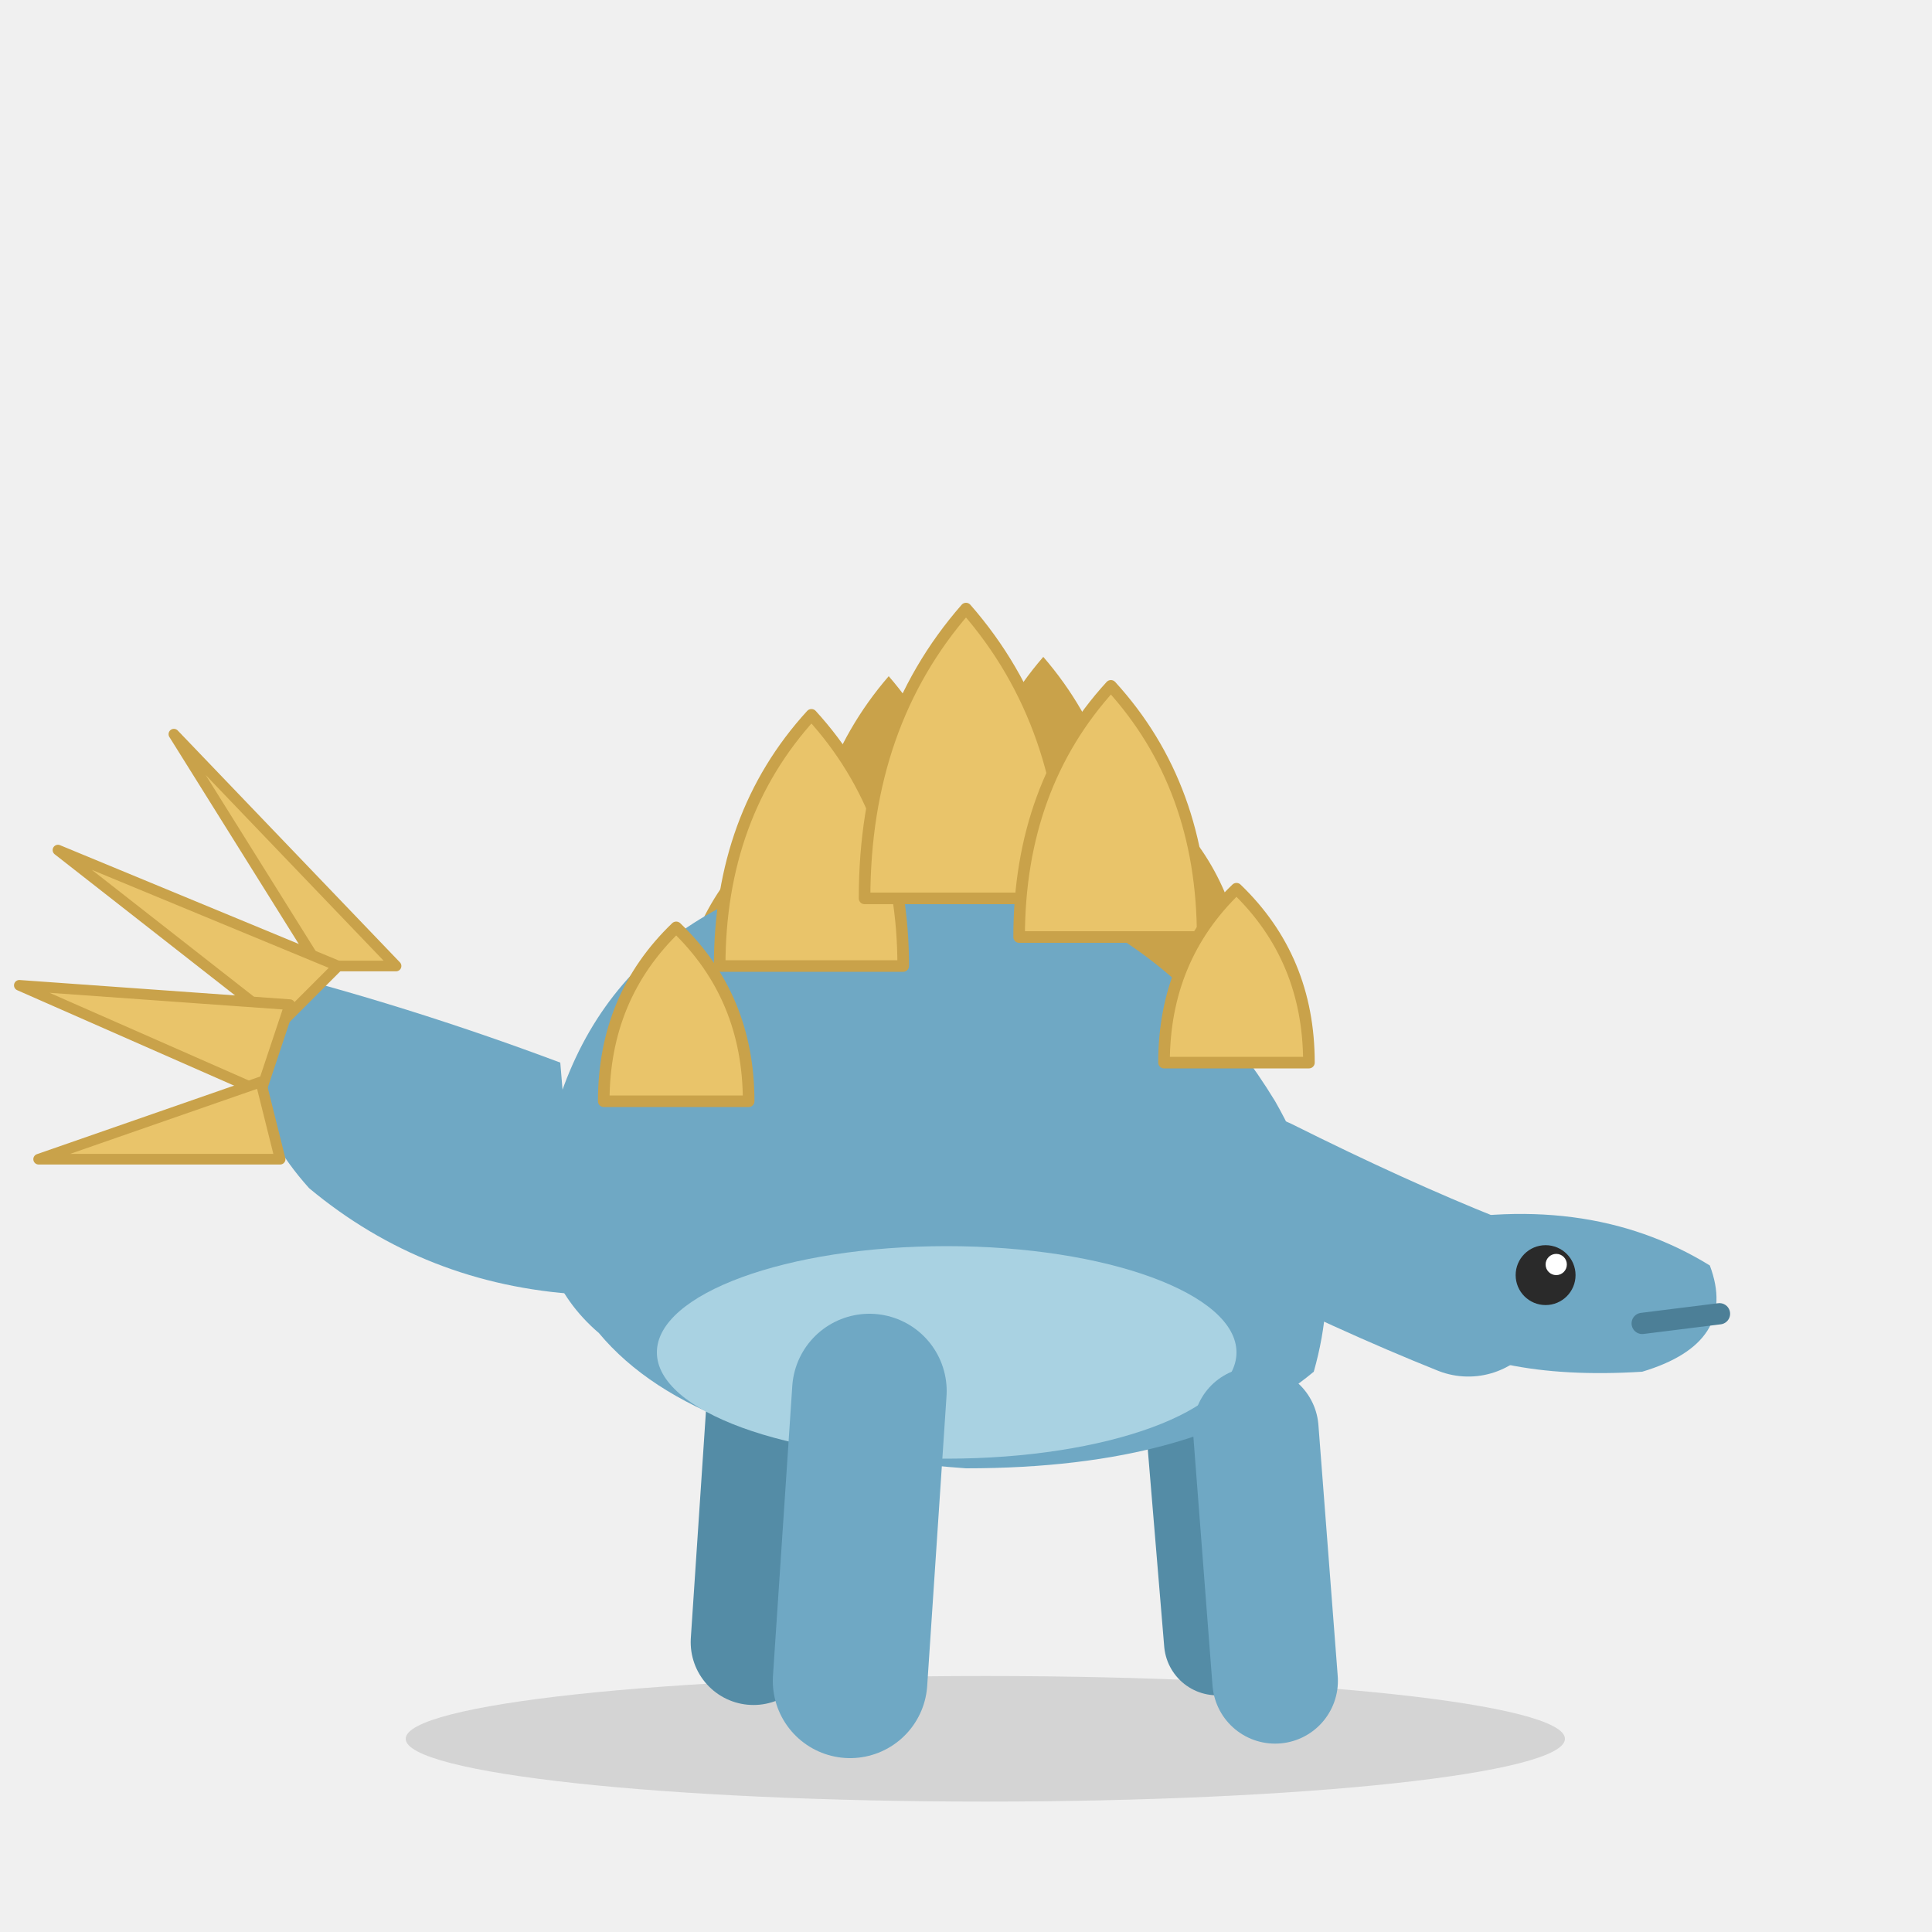
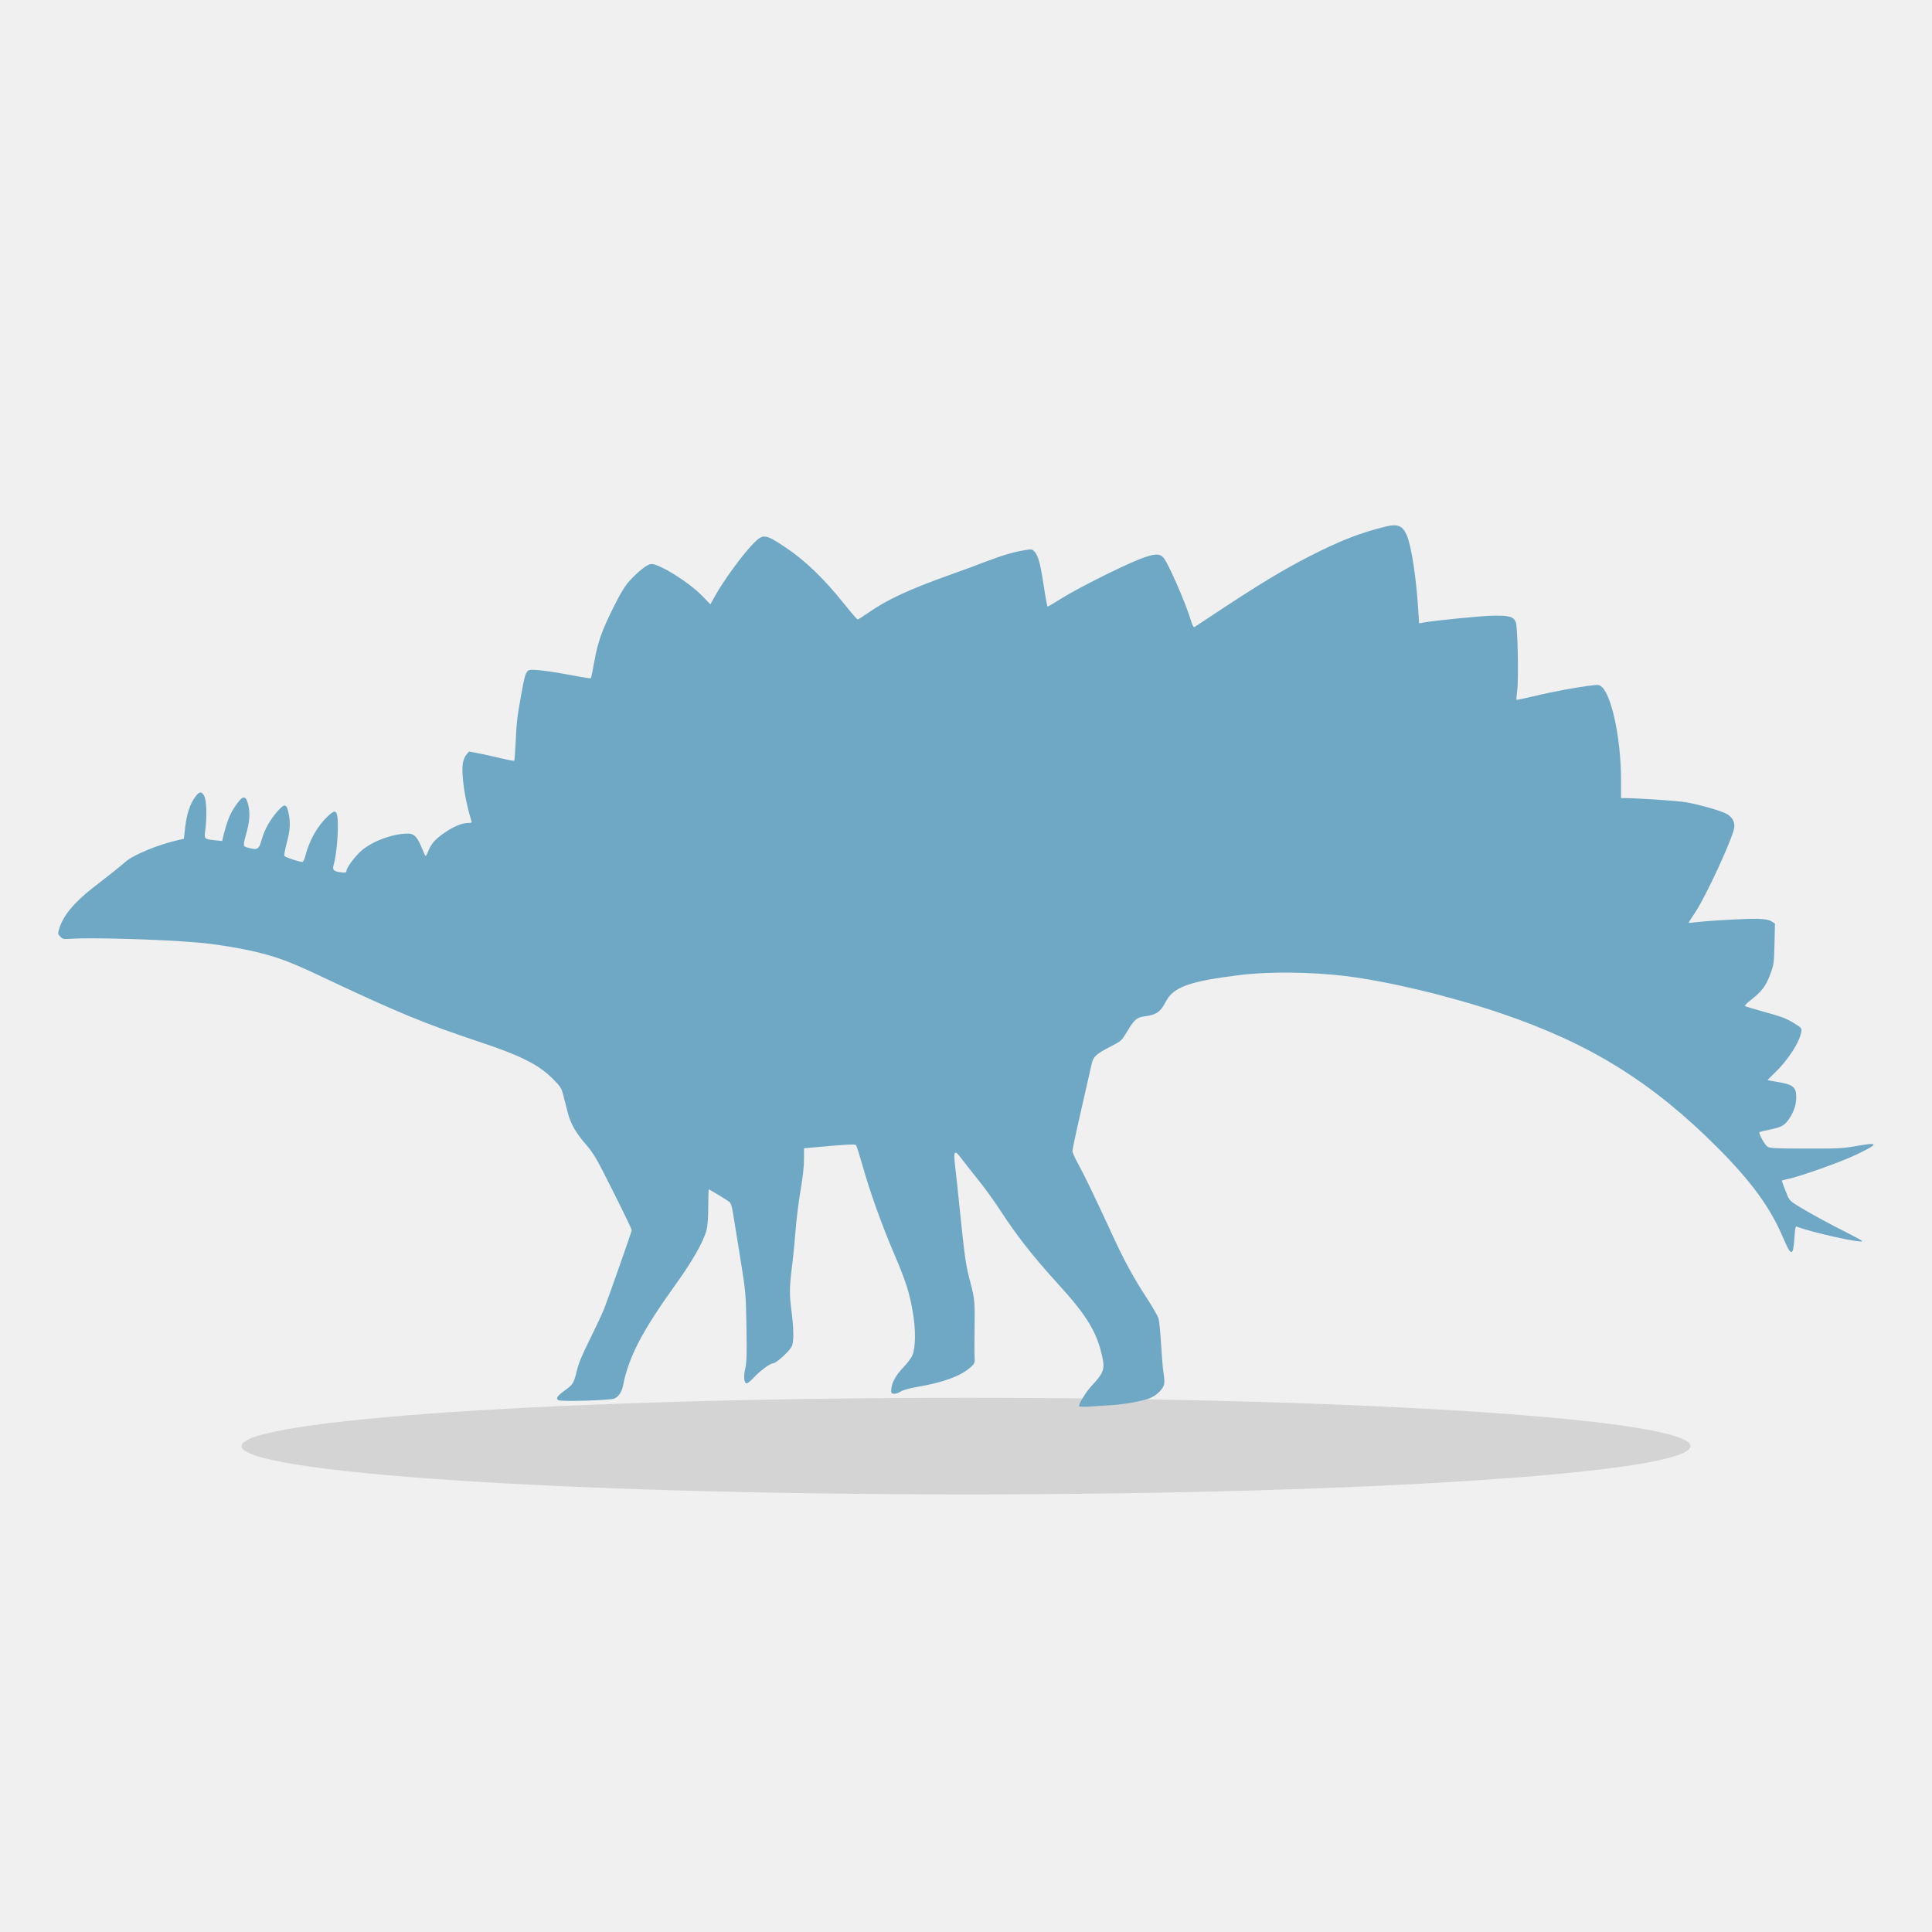
<svg xmlns="http://www.w3.org/2000/svg" viewBox="0 0 200 200">
-   <style>
- 		@media (prefers-reduced-motion: reduce) { .m { animation: none !important } }
- 		.sway { animation: sway 3.6s ease-in-out infinite; transform-origin: 60px 122px }
- 		@keyframes sway { 0%, 100% { transform: rotate(-3deg) } 50% { transform: rotate(3deg) } }
- 		.graze { animation: graze 3.6s ease-in-out infinite; transform-origin: 132px 122px }
- 		@keyframes graze { 0%, 100% { transform: rotate(-1.5deg) } 50% { transform: rotate(2.5deg) } }
- 		.blink { animation: blink 5.2s ease-in-out infinite; transform-origin: 162px 131px }
- 		@keyframes blink { 0%, 93%, 100% { transform: scaleY(1) } 97% { transform: scaleY(.1) } }
- 	</style>
-   <ellipse cx="102" cy="180" rx="60" ry="6.5" fill="#000" opacity=".12" />
-   <g class="sway m">
-     <path d="M 58 110 Q 42 104 26 100 Q 23 113 32 123 Q 44 133 60 134 Z" fill="#6FA8C4" />
-     <g fill="#E9C46A" stroke="#C9A24A" stroke-width="1.1" stroke-linejoin="round">
-       <path d="M 33 100 L 41 100 L 18 76 Z" />
-       <path d="M 29 106 L 35 100 L 6 88 Z" />
-       <path d="M 27 113 L 30 104 L 2 102 Z" />
-       <path d="M 29 120 L 27 112 L 4 120 Z" />
-     </g>
-   </g>
-   <path d="M 80 140 L 78 170" stroke="#548CA6" stroke-width="13" fill="none" stroke-linecap="round" />
-   <path d="M 124 146 L 126 170" stroke="#548CA6" stroke-width="11" fill="none" stroke-linecap="round" />
-   <g fill="#C9A24A">
-     <path d="M 70 108 Q 70 96.6 77 89 Q 84 96.6 84 108 Z" />
-     <path d="M 83 96 Q 83 80.4 92 70 Q 101 80.4 101 96 Z" />
-     <path d="M 99 94 Q 99 78.4 108 68 Q 117 78.4 117 94 Z" />
-     <path d="M 115 104 Q 115 92.6 122 85 Q 129 92.6 129 104 Z" />
-   </g>
-   <path d="M 56 122 Q 60 94 90 89 Q 118 91 132 114 Q 140 128 136 142 Q 124 152 100 152 Q 72 150 62 138 Q 55 132 56 122 Z" fill="#6FA8C4" />
-   <ellipse cx="98" cy="140" rx="30" ry="11" fill="#A9D2E2" />
-   <g fill="#E9C46A" stroke="#C9A24A" stroke-width="1.2" stroke-linejoin="round">
-     <path d="M 62.5 114 Q 62.5 103.2 70 96 Q 77.5 103.2 77.5 114 Z" />
-     <path d="M 74.5 100 Q 74.5 84.4 84 74 Q 93.5 84.4 93.5 100 Z" />
-     <path d="M 89.5 93 Q 89.5 75 100 63 Q 110.5 75 110.5 93 Z" />
-     <path d="M 105.5 97 Q 105.5 81.4 115 71 Q 124.5 81.4 124.5 97 Z" />
-     <path d="M 120.5 110 Q 120.5 99.2 128 92 Q 135.5 99.2 135.5 110 Z" />
-   </g>
-   <path d="M 90 144 L 88 174" stroke="#6FA8C4" stroke-width="16" fill="none" stroke-linecap="round" />
-   <path d="M 130 148 L 132 174" stroke="#6FA8C4" stroke-width="13" fill="none" stroke-linecap="round" />
-   <g class="graze m">
-     <path d="M 130 124 Q 142 130 152 134" stroke="#6FA8C4" stroke-width="17" fill="none" stroke-linecap="round" />
-     <path d="M 146 127 Q 164 123 177 131 Q 180 139 170 142 Q 154 143 146 137 Z" fill="#6FA8C4" />
-     <path d="M 170 137 L 178 136" stroke="#4C7F97" stroke-width="2.2" fill="none" stroke-linecap="round" />
-     <g class="blink m">
-       <circle cx="160" cy="132" r="3.1" fill="#2A2A2A" />
-       <circle cx="161.1" cy="130.9" r="1.1" fill="#fff" />
+   <ellipse cx="100" cy="149.7" rx="75" ry="5" fill="#000" opacity=".12" />
+   <g fill="#6FA8C4">
+     <g transform="translate(6.000,54.346) scale(0.122396)">
+       <g transform="translate(0,746) scale(0.1,-0.1)">
+         <path d="M11235 7448 c-224 -55 -383 -117 -650 -253 -223 -114 -425 -236 -815 -494 -79 -53 -150 -99 -157 -104 -8 -5 -18 12 -33 62 -41 138 -188 475 -228 522 -34 41 -80 39 -211 -13 -153 -61 -517 -244 -650 -327 -62 -39 -116 -71 -120 -71 -4 0 -17 66 -29 148 -30 200 -49 277 -78 311 -23 27 -25 28 -81 19 -90 -14 -197 -45 -323 -93 -63 -25 -198 -75 -300 -111 -360 -128 -546 -214 -712 -330 -43 -30 -81 -54 -85 -53 -4 0 -55 59 -113 131 -170 213 -331 368 -493 476 -173 116 -192 119 -271 40 -95 -97 -252 -311 -330 -451 l-38 -68 -71 73 c-111 114 -357 268 -429 268 -31 0 -113 -64 -188 -147 -36 -41 -75 -105 -129 -214 -102 -204 -136 -302 -165 -466 -13 -74 -26 -136 -29 -139 -2 -3 -63 6 -133 20 -217 41 -369 60 -392 47 -26 -14 -35 -44 -66 -216 -33 -188 -37 -220 -45 -394 -4 -82 -9 -152 -12 -155 -3 -3 -59 8 -125 24 -65 16 -150 34 -188 41 l-69 13 -23 -27 c-13 -15 -26 -48 -30 -74 -14 -93 18 -309 71 -480 7 -20 4 -23 -22 -23 -52 0 -116 -25 -190 -74 -85 -56 -123 -96 -149 -159 -10 -26 -21 -47 -24 -47 -3 0 -18 31 -33 69 -37 92 -65 121 -116 121 -137 0 -322 -72 -411 -160 -58 -59 -110 -132 -110 -156 0 -14 -7 -16 -45 -12 -62 7 -76 21 -64 61 29 96 47 345 30 421 -9 43 -25 42 -76 -5 -90 -83 -160 -206 -195 -346 -6 -24 -17 -43 -24 -43 -25 0 -145 40 -151 51 -4 5 5 55 20 110 29 111 33 169 15 253 -16 79 -33 82 -89 19 -66 -74 -112 -154 -137 -241 -24 -87 -35 -93 -114 -72 -48 13 -48 8 -11 144 23 88 26 155 10 221 -22 87 -49 81 -120 -29 -36 -54 -63 -126 -90 -235 l-10 -44 -58 6 c-95 10 -95 10 -85 86 15 117 11 252 -9 289 -23 42 -41 40 -77 -9 -44 -61 -70 -142 -84 -254 l-11 -99 -40 -9 c-170 -38 -376 -121 -449 -182 -61 -52 -179 -146 -286 -228 -155 -121 -248 -234 -280 -344 -12 -38 -11 -43 9 -64 19 -21 29 -23 84 -19 176 12 753 -4 1072 -31 154 -12 388 -51 537 -89 156 -39 276 -85 503 -193 661 -312 877 -401 1359 -562 335 -111 490 -189 607 -305 69 -69 77 -81 92 -140 9 -36 26 -102 38 -147 25 -99 69 -174 160 -279 60 -70 87 -116 226 -394 87 -173 157 -319 156 -325 -3 -18 -200 -579 -232 -660 -17 -44 -72 -161 -121 -260 -62 -123 -97 -206 -110 -263 -28 -113 -33 -121 -101 -170 -64 -46 -80 -68 -58 -84 21 -14 444 -2 476 14 37 18 61 55 72 108 47 242 163 464 444 855 144 200 236 362 262 460 10 40 15 106 15 202 0 79 2 143 5 143 7 0 158 -92 176 -107 10 -8 21 -45 28 -91 7 -42 34 -212 61 -377 48 -298 48 -301 53 -589 4 -228 2 -301 -10 -350 -16 -68 -10 -126 12 -126 8 0 34 21 57 46 57 61 142 124 168 124 24 0 135 100 156 142 18 35 18 141 -1 293 -20 155 -19 203 5 398 11 89 24 227 30 307 6 80 24 223 40 318 19 108 30 209 30 267 l0 93 63 6 c278 26 369 31 377 21 5 -6 29 -82 54 -170 62 -221 162 -501 268 -749 100 -235 129 -324 159 -499 25 -144 23 -297 -5 -361 -9 -22 -44 -68 -77 -102 -63 -66 -97 -128 -101 -185 -3 -29 1 -34 20 -37 12 -2 38 6 58 18 22 14 77 29 147 41 214 37 358 89 442 162 38 33 40 37 38 88 -2 30 -2 110 -1 179 4 294 3 307 -34 450 -40 152 -46 190 -88 595 -16 160 -35 336 -42 393 -15 132 -6 143 52 65 24 -32 87 -112 140 -178 54 -66 135 -178 182 -250 145 -224 283 -400 497 -635 246 -269 331 -411 375 -623 21 -100 9 -130 -95 -242 -46 -49 -110 -155 -102 -168 4 -6 44 -7 107 -2 56 4 130 9 166 11 93 4 257 33 318 56 62 23 119 78 128 122 3 18 1 59 -5 92 -6 32 -15 142 -21 244 -6 102 -16 201 -22 220 -6 19 -50 96 -98 170 -121 186 -193 319 -308 570 -142 307 -222 473 -275 569 -26 46 -47 94 -47 106 0 12 33 168 74 346 41 178 80 350 87 383 15 70 36 90 166 157 86 44 89 47 136 125 62 103 81 120 154 129 90 11 130 39 171 120 64 127 199 176 632 229 240 30 601 26 890 -9 358 -44 887 -170 1314 -315 753 -255 1281 -583 1834 -1138 289 -290 446 -507 557 -769 65 -154 82 -151 92 15 4 67 9 92 18 88 133 -51 555 -144 555 -123 0 4 -55 34 -122 68 -159 79 -346 182 -430 235 -64 41 -67 45 -97 123 -17 44 -31 82 -31 85 0 2 17 7 37 11 102 19 464 147 598 212 188 91 188 104 -1 71 -116 -21 -160 -23 -430 -22 -257 0 -305 2 -325 16 -24 15 -77 113 -68 123 3 2 41 12 85 21 102 21 126 34 164 89 41 59 61 119 62 181 1 91 -25 112 -164 134 -43 7 -78 14 -78 16 0 1 25 27 56 56 112 106 213 260 228 348 6 34 4 36 -52 71 -74 46 -108 59 -272 104 -74 21 -141 41 -148 44 -9 5 4 21 42 50 94 73 130 119 166 216 33 87 34 96 38 262 l4 171 -28 19 c-20 13 -52 19 -114 22 -86 3 -399 -14 -520 -28 -36 -5 -66 -7 -68 -6 -2 1 23 40 54 86 91 136 315 620 331 716 8 48 -14 90 -61 118 -47 27 -222 77 -346 100 -70 12 -395 34 -517 35 l-33 0 0 159 c0 334 -76 700 -161 780 -21 19 -31 21 -79 15 -123 -14 -344 -55 -488 -90 -84 -20 -154 -35 -156 -33 -2 2 1 38 6 79 13 99 4 535 -12 577 -17 47 -55 58 -190 56 -97 -1 -490 -40 -596 -59 l-32 -6 -6 99 c-17 280 -58 553 -98 646 -34 80 -77 98 -173 75z" />
+       </g>
    </g>
  </g>
</svg>
